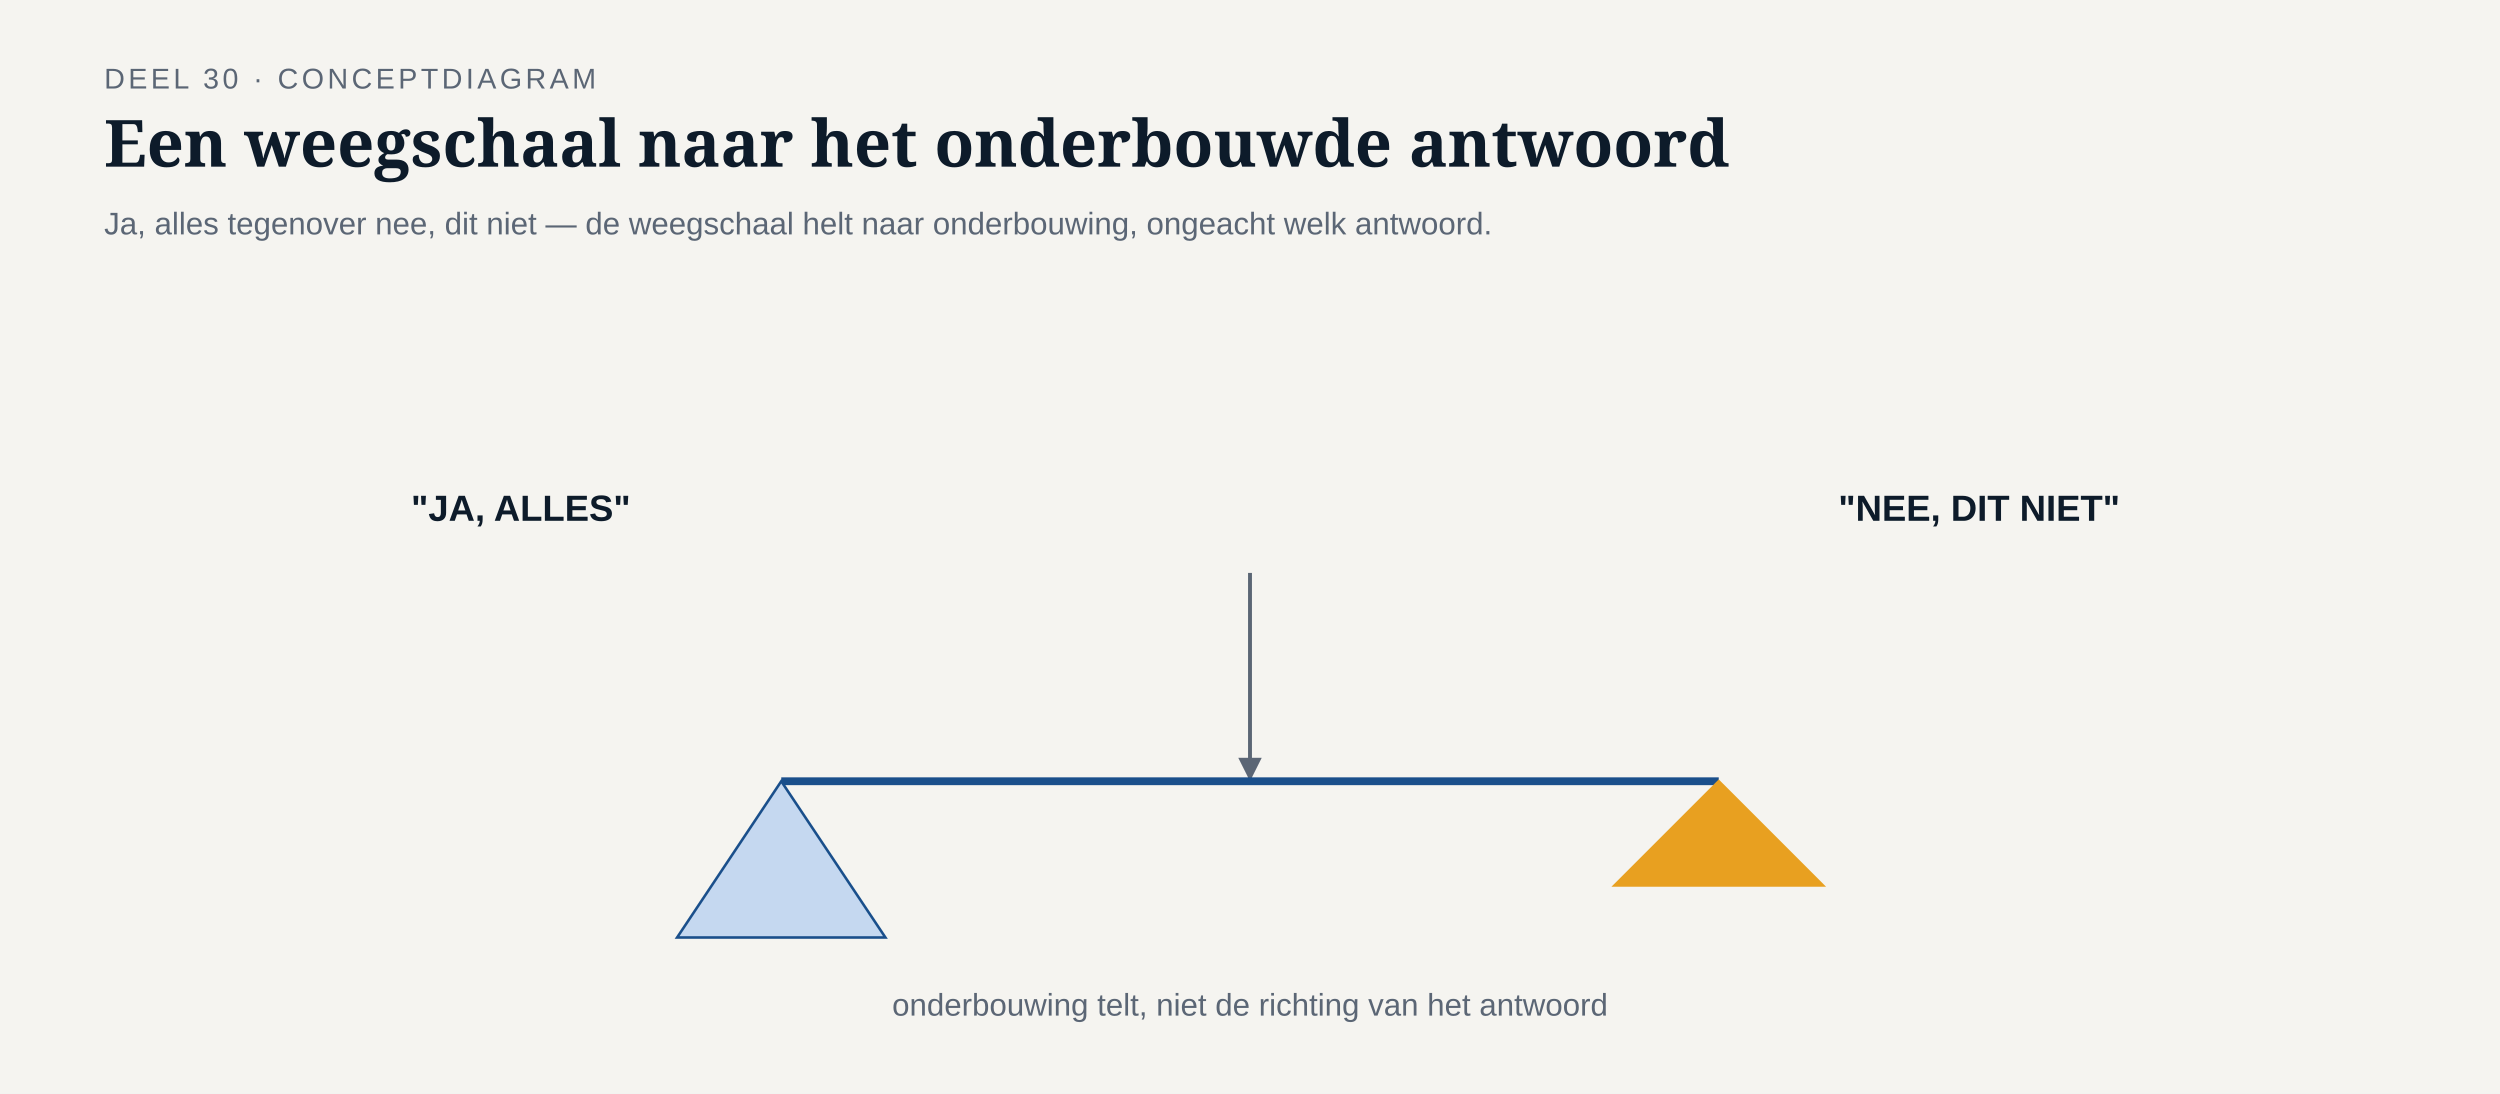
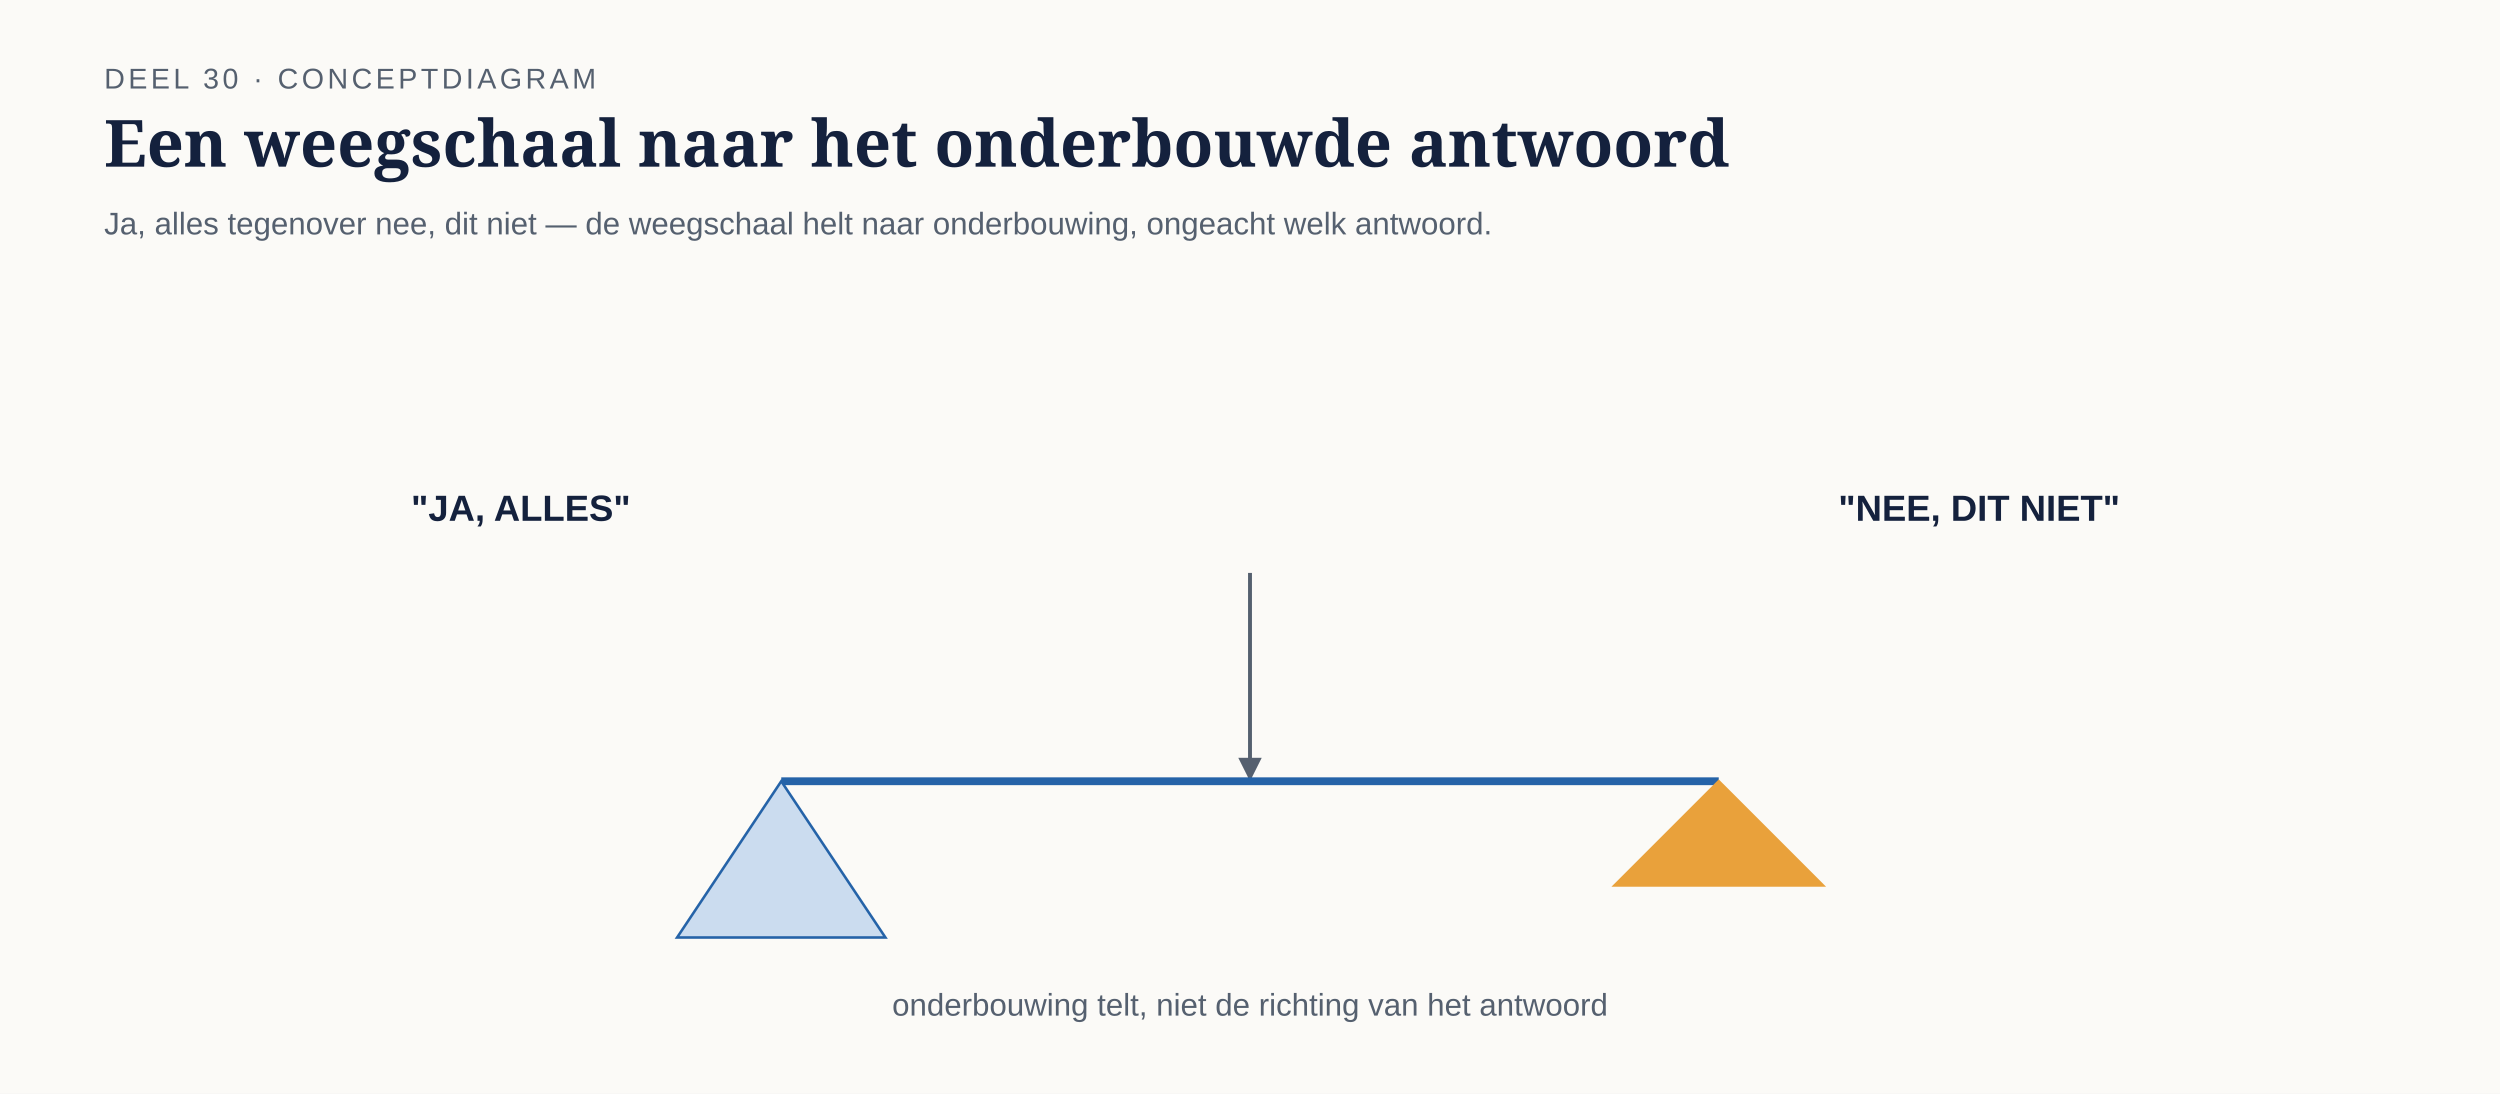
<svg xmlns="http://www.w3.org/2000/svg" viewBox="0 0 960 420" font-family="'DM Sans', Arial, sans-serif" width="960" height="420" preserveAspectRatio="xMidYMid meet">
  <defs>
    <style>
-       .paper { fill:#F5F4F0; }
-       .blue-line { stroke:#1A4F8B; }
-       .blue-fill { fill:#C5D8F0; }
-       .blue-mid { fill:#8AAFD4; }
-       .blue-dark { fill:#1A4F8B; }
-       .amber { stroke:#E8A020; }
-       .amber-fill { fill:#E8A020; }
-       .red-fill { fill:#E4E1D8; }
-       .label { font-size:14px; font-weight:700; fill:#0D1B2A; }
-       .label-light { font-size:14px; font-weight:700; fill:#F5F4F0; }
-       .sub { font-size:12px; fill:#5B6675; }
-       .sub-light { font-size:12px; fill:#E4E1D8; }
-       .title { font-family:'Cormorant Garamond', Georgia, serif; font-size:25px; fill:#0D1B2A; font-weight:600; }
-       .title-sm { font-family:'Cormorant Garamond', Georgia, serif; font-size:21px; fill:#0D1B2A; font-weight:600; }
-       .kicker { font-size:11px; fill:#5B6675; letter-spacing:.12em; }
+       .paper { fill:#FBFAF7; }
+       .blue-line { stroke:#2563A8; }
+       .blue-fill { fill:#CBDCEF; }
+       .blue-mid { fill:#6FA3D6; }
+       .blue-dark { fill:#2563A8; }
+       .amber { stroke:#E9A13B; }
+       .amber-fill { fill:#E9A13B; }
+       .red-fill { fill:#DFDCD3; }
+       .label { font-size:14px; font-weight:700; fill:#14213D; }
+       .label-light { font-size:14px; font-weight:700; fill:#FBFAF7; }
+       .sub { font-size:12px; fill:#55606F; }
+       .sub-light { font-size:12px; fill:#DFDCD3; }
+       .title { font-family:'Cormorant Garamond', Georgia, serif; font-size:25px; fill:#14213D; font-weight:600; }
+       .title-sm { font-family:'Cormorant Garamond', Georgia, serif; font-size:21px; fill:#14213D; font-weight:600; }
+       .kicker { font-size:11px; fill:#55606F; letter-spacing:.12em; }
      .field-num { font-size:12px; font-weight:700; fill:#FFFFFF; }
-       .arrow { stroke:#5B6675; stroke-width:1.5; fill:none; marker-end:url(#arr); }
-       .arrow-b { stroke:#1A4F8B; stroke-width:2; fill:none; marker-end:url(#arrb); }
-       .arrow-a { stroke:#E8A020; stroke-width:2; fill:none; marker-end:url(#arra); }
+       .arrow { stroke:#55606F; stroke-width:1.5; fill:none; marker-end:url(#arr); }
+       .arrow-b { stroke:#2563A8; stroke-width:2; fill:none; marker-end:url(#arrb); }
+       .arrow-a { stroke:#E9A13B; stroke-width:2; fill:none; marker-end:url(#arra); }
</style>
    <marker id="arr" markerWidth="10" markerHeight="10" refX="6" refY="3" orient="auto">
-       <path d="M0,0 L6,3 L0,6 Z" fill="#5B6675" />
+       <path d="M0,0 L6,3 L0,6 Z" fill="#55606F" />
    </marker>
    <marker id="arrb" markerWidth="10" markerHeight="10" refX="6" refY="3" orient="auto">
-       <path d="M0,0 L6,3 L0,6 Z" fill="#1A4F8B" />
+       <path d="M0,0 L6,3 L0,6 Z" fill="#2563A8" />
    </marker>
    <marker id="arra" markerWidth="10" markerHeight="10" refX="6" refY="3" orient="auto">
-       <path d="M0,0 L6,3 L0,6 Z" fill="#E8A020" />
+       <path d="M0,0 L6,3 L0,6 Z" fill="#E9A13B" />
    </marker>
  </defs>
  <rect width="960" height="420" class="paper" />
  <text x="40" y="34" text-anchor="start" class="kicker">DEEL 30 · CONCEPTDIAGRAM</text>
  <text x="40" y="64" text-anchor="start" class="title">Een weegschaal naar het onderbouwde antwoord</text>
  <text x="40" y="90" text-anchor="start" class="sub">Ja, alles tegenover nee, dit niet — de weegschaal helt naar onderbouwing, ongeacht welk antwoord.</text>
  <text x="200" y="200" text-anchor="middle" class="label">"JA, ALLES"</text>
  <text x="760" y="200" text-anchor="middle" class="label">"NEE, DIT NIET"</text>
  <path d="M480 220 L480 300" class="arrow" />
-   <path d="M300 300 L660 300" stroke="#1A4F8B" stroke-width="3" />
-   <path d="M300 300 L260 360 L340 360 Z" fill="#C5D8F0" stroke="#1A4F8B" />
-   <path d="M660 300 L620 340 L700 340 Z" fill="#E8A020" stroke="#E8A020" />
+   <path d="M300 300 L660 300" stroke="#2563A8" stroke-width="3" />
+   <path d="M300 300 L260 360 L340 360 Z" fill="#CBDCEF" stroke="#2563A8" />
+   <path d="M660 300 L620 340 L700 340 Z" fill="#E9A13B" stroke="#E9A13B" />
  <text x="480" y="390" text-anchor="middle" class="sub">onderbouwing telt, niet de richting van het antwoord</text>
</svg>
